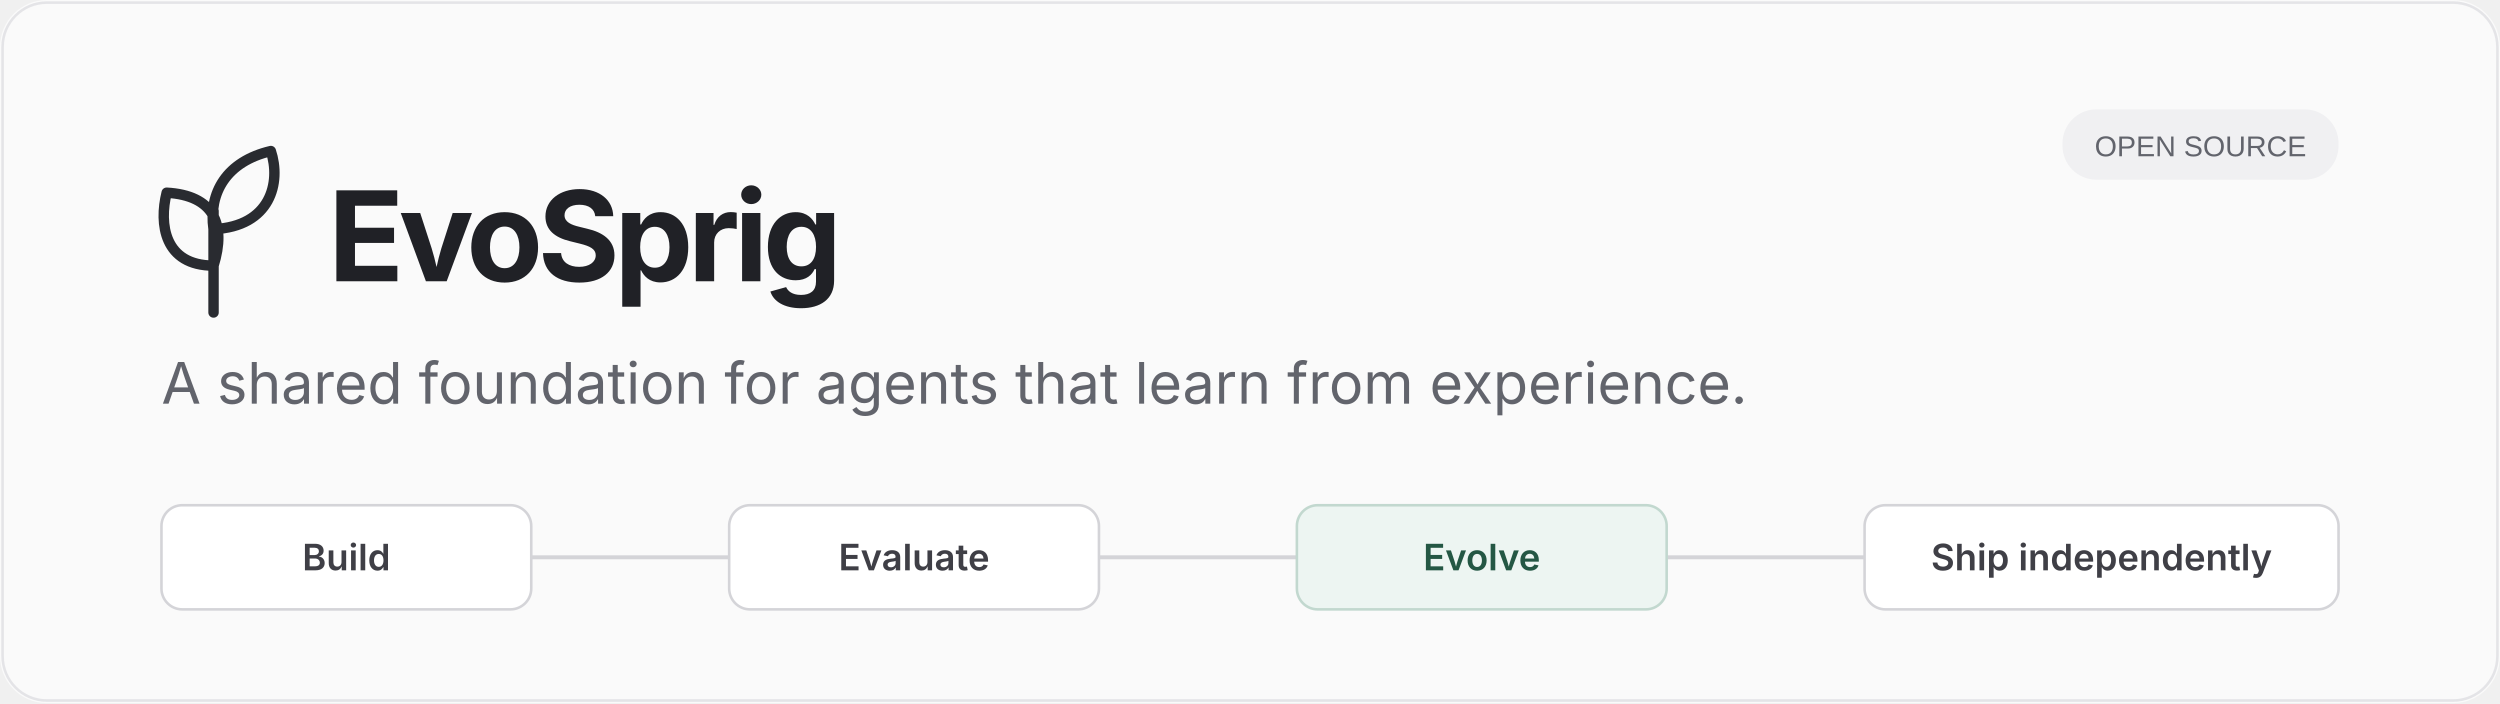
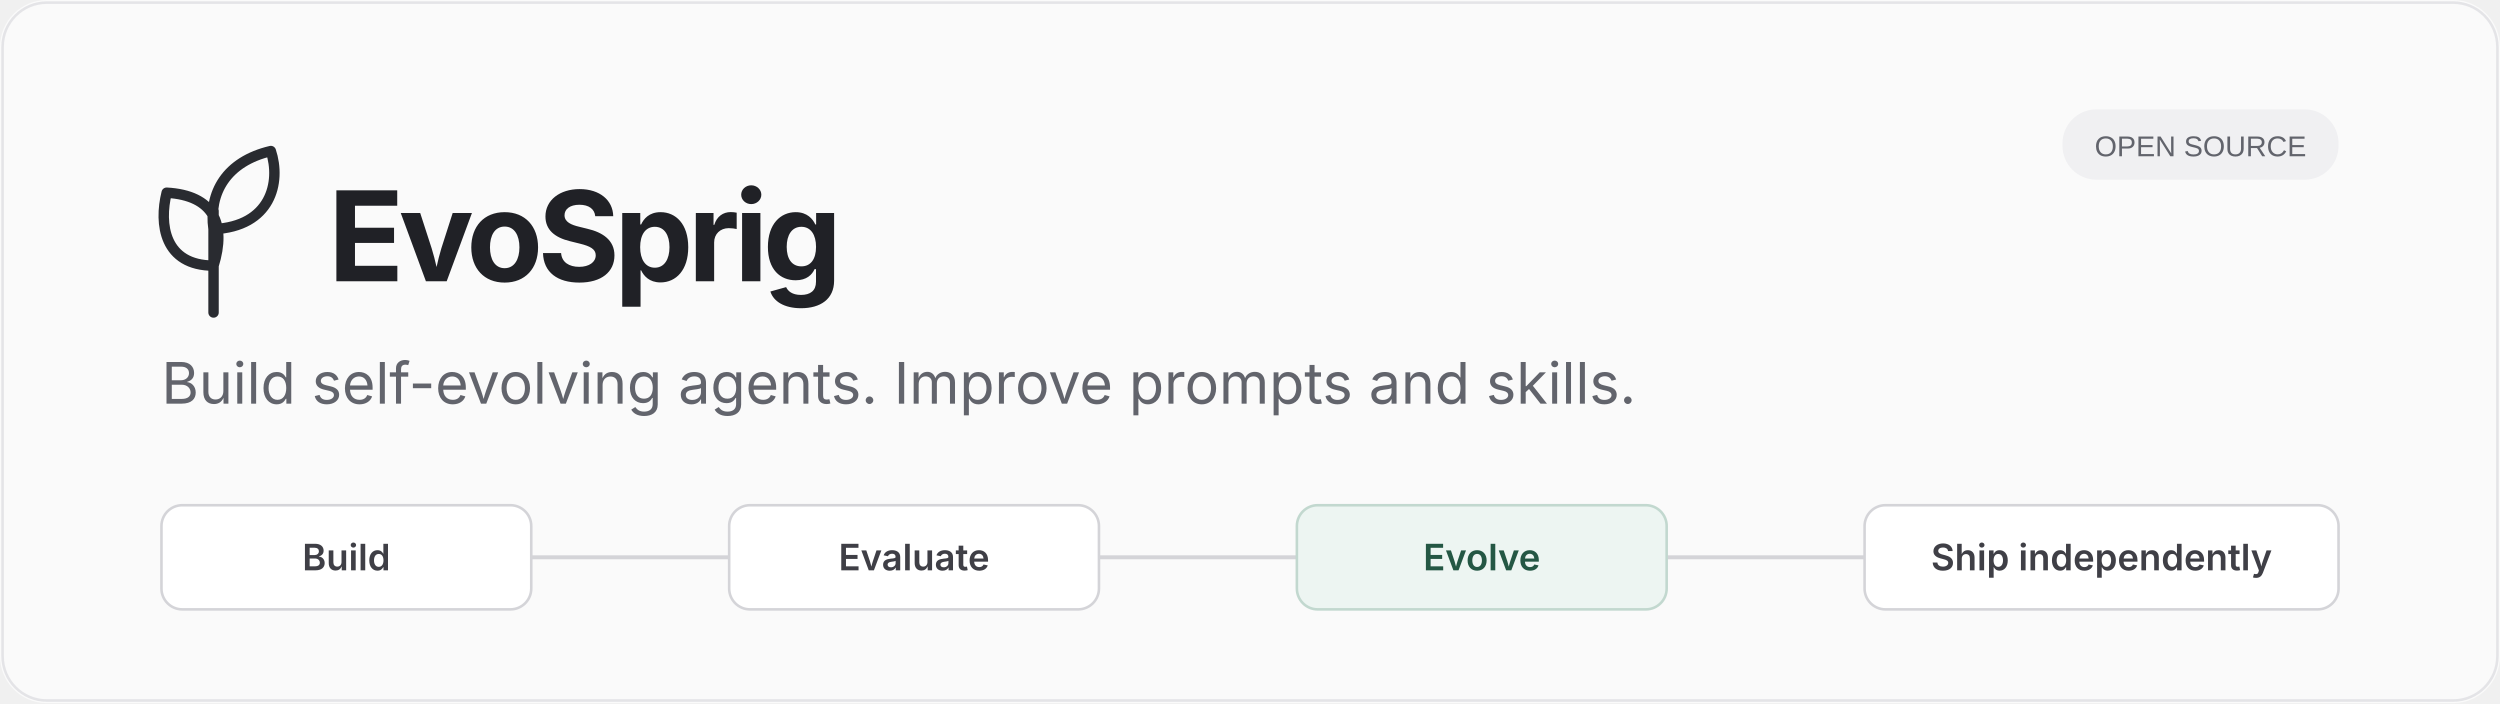
<svg xmlns="http://www.w3.org/2000/svg" width="960" height="270" viewBox="0 0 960 270" role="img" aria-label="EvoSprig: build agents that grow">
  <rect width="960" height="270" rx="18" fill="#fafafa" />
  <rect x="1" y="1" width="958" height="268" rx="17" fill="none" stroke="#e4e4e7" />
  <g transform="translate(60 54)" fill="none" stroke="#292b30" stroke-width="4" stroke-linecap="round" stroke-linejoin="round">
    <path d="M22 66V27M22 48C3 48 1 32 4 20c18 1 23 12 18 28M22 34C44 33 48 16 44 4 27 8 20 20 22 34" />
  </g>
  <g font-family="Inter,Segoe UI,Arial,sans-serif" fill="#202126">
    <text x="126" y="108" font-size="48" font-weight="700" letter-spacing="-2">EvoSprig</text>
-     <text x="62" y="155" font-size="22" fill="#62646c">A shared foundation for agents that learn from experience.</text>
+     <text x="62" y="155" font-size="22" fill="#62646c">Build self-evolving agents. Improve prompts and skills.</text>
  </g>
  <path d="M136 214H824" stroke="#d4d4d8" stroke-width="1.5" />
  <g font-family="Inter,Segoe UI,Arial,sans-serif" text-anchor="middle" font-size="14" font-weight="600">
    <rect x="62" y="194" width="142" height="40" rx="8" fill="white" stroke="#d4d4d8" />
    <text x="133" y="219" fill="#3f3f46">Build</text>
    <rect x="280" y="194" width="142" height="40" rx="8" fill="white" stroke="#d4d4d8" />
    <text x="351" y="219" fill="#3f3f46">Evaluate</text>
    <rect x="498" y="194" width="142" height="40" rx="8" fill="#edf5f2" stroke="#c2d8cf" />
    <text x="569" y="219" fill="#245744">Evolve</text>
    <rect x="716" y="194" width="182" height="40" rx="8" fill="white" stroke="#d4d4d8" />
    <text x="807" y="219" fill="#3f3f46">Ship independently</text>
  </g>
  <g transform="translate(792 42)">
    <rect width="106" height="27" rx="13" fill="#f0f0f2" />
    <text x="53" y="18" text-anchor="middle" font-family="Arial,sans-serif" font-size="11" fill="#62646c">OPEN SOURCE</text>
  </g>
</svg>
